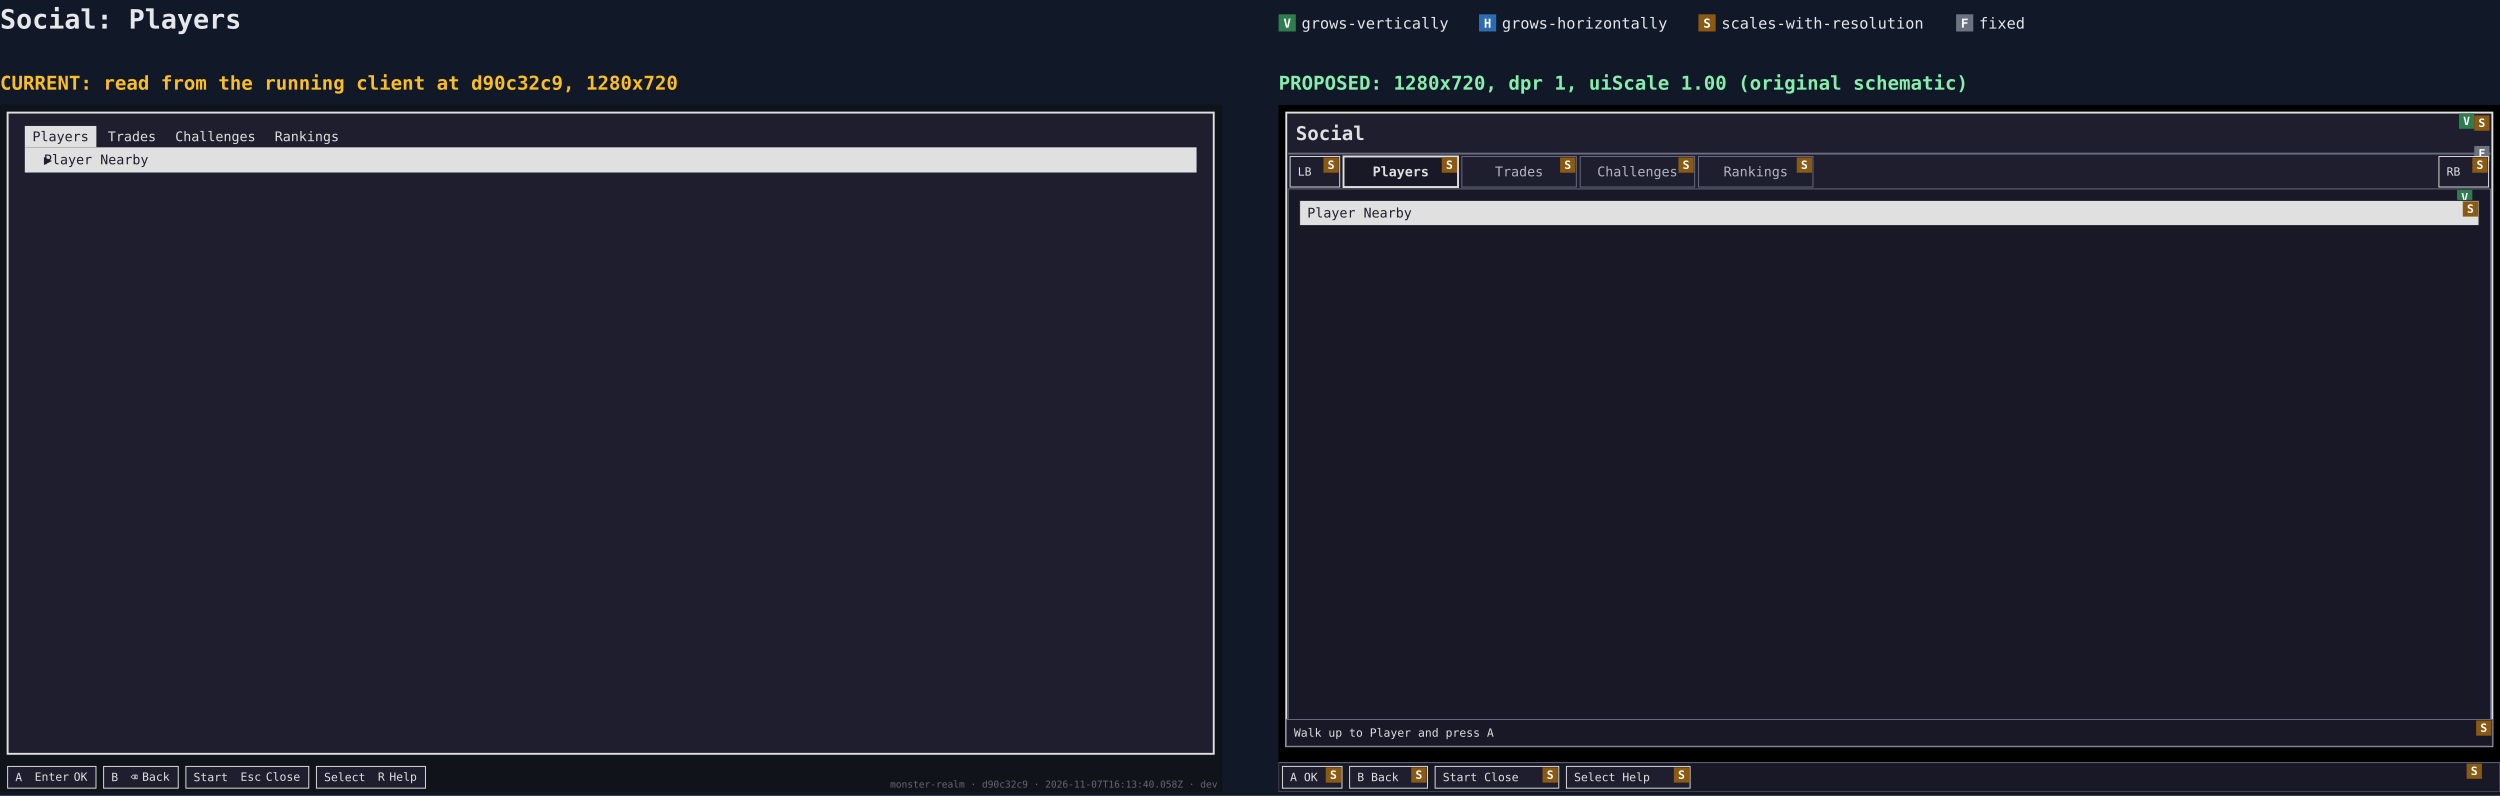
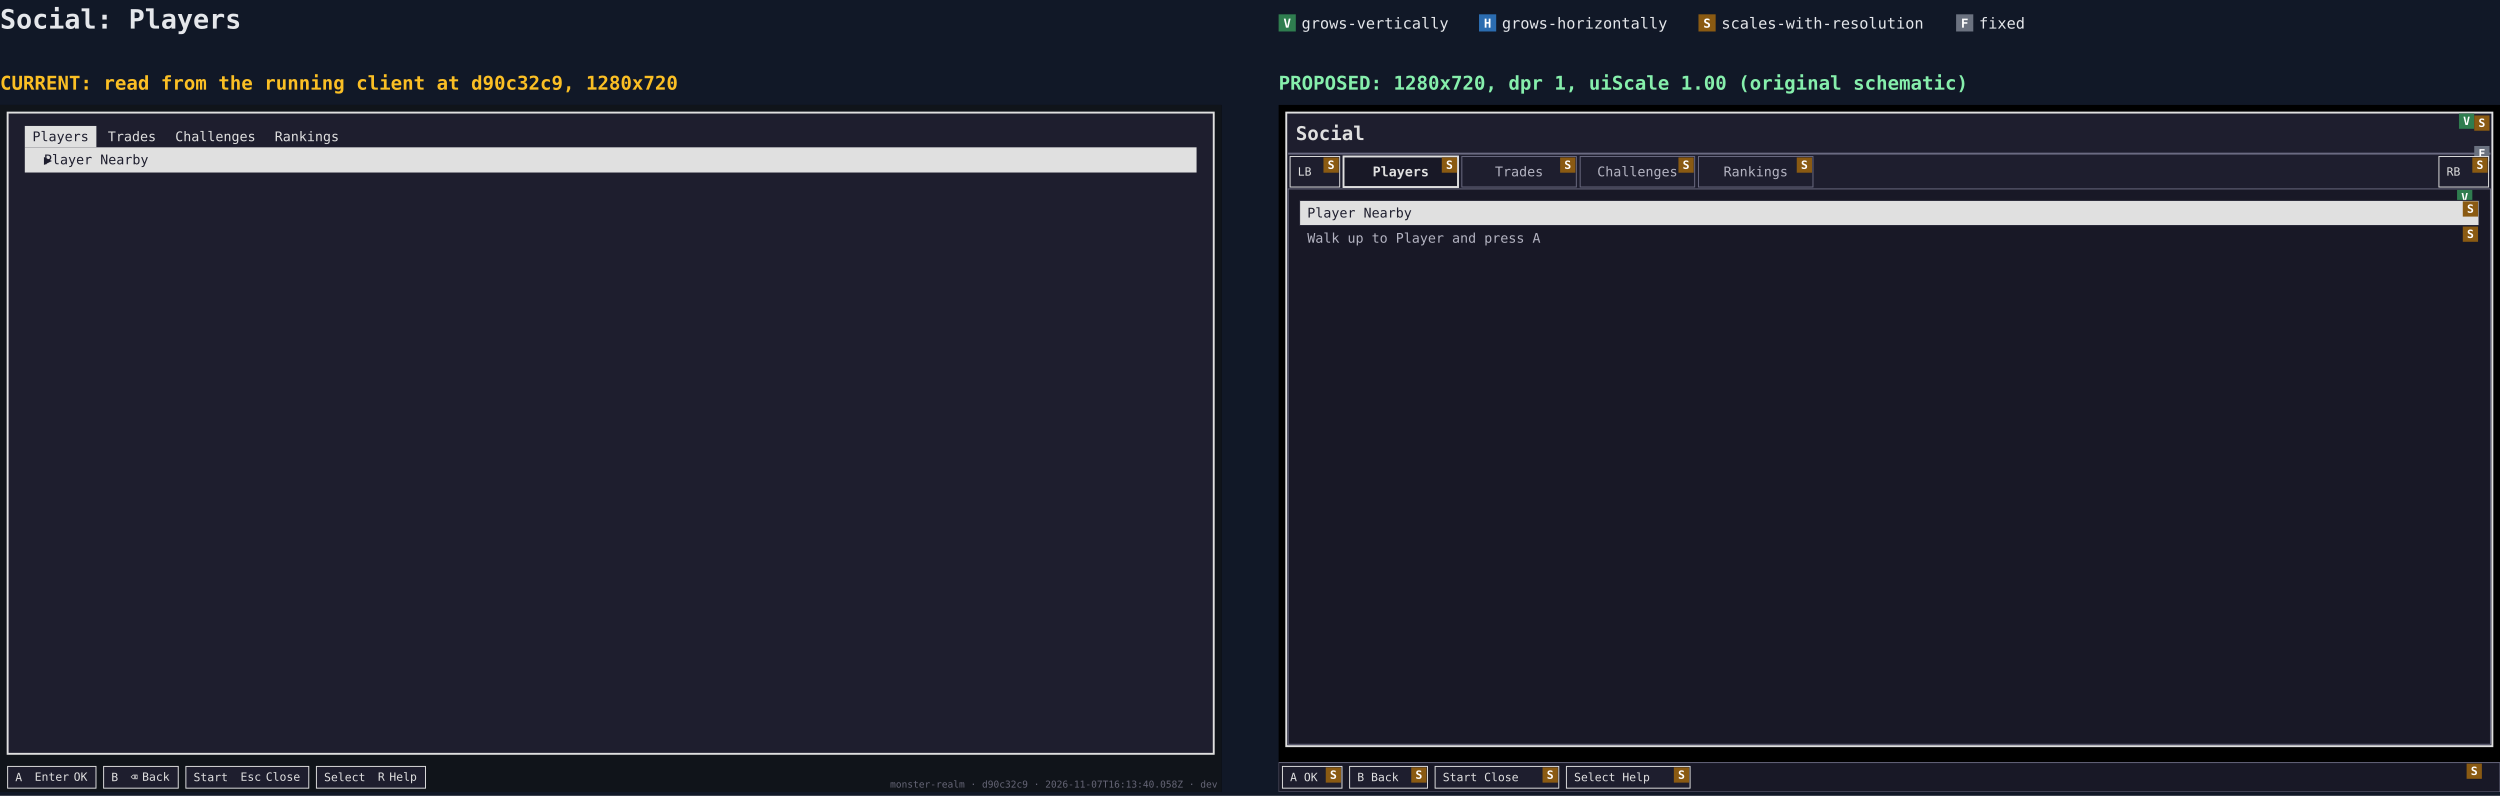
<svg xmlns="http://www.w3.org/2000/svg" viewBox="0 0 2620 834" width="2620" height="834">
  <rect width="2620" height="834" fill="#111827" />
  <text x="0" y="30" font-family="ui-monospace,Menlo,Consolas,monospace" font-size="28" font-weight="bold" fill="#e5e7eb">Social: Players</text>
  <rect x="1340" y="15" width="18" height="18" fill="#2f7d4f" />
  <text x="1349" y="29" font-family="ui-monospace,Menlo,Consolas,monospace" font-size="13" font-weight="bold" fill="#fff" text-anchor="middle">V</text>
  <text x="1364" y="30" font-family="ui-monospace,Menlo,Consolas,monospace" font-size="16" fill="#e5e7eb">grows-vertically</text>
  <rect x="1550" y="15" width="18" height="18" fill="#2b6cb0" />
  <text x="1559" y="29" font-family="ui-monospace,Menlo,Consolas,monospace" font-size="13" font-weight="bold" fill="#fff" text-anchor="middle">H</text>
  <text x="1574" y="30" font-family="ui-monospace,Menlo,Consolas,monospace" font-size="16" fill="#e5e7eb">grows-horizontally</text>
  <rect x="1780" y="15" width="18" height="18" fill="#8a5a12" />
  <text x="1789" y="29" font-family="ui-monospace,Menlo,Consolas,monospace" font-size="13" font-weight="bold" fill="#fff" text-anchor="middle">S</text>
  <text x="1804" y="30" font-family="ui-monospace,Menlo,Consolas,monospace" font-size="16" fill="#e5e7eb">scales-with-resolution</text>
  <rect x="2050" y="15" width="18" height="18" fill="#6b7280" />
  <text x="2059" y="29" font-family="ui-monospace,Menlo,Consolas,monospace" font-size="13" font-weight="bold" fill="#fff" text-anchor="middle">F</text>
  <text x="2074" y="30" font-family="ui-monospace,Menlo,Consolas,monospace" font-size="16" fill="#e5e7eb">fixed</text>
  <text x="0" y="94" font-family="ui-monospace,Menlo,Consolas,monospace" font-size="20" font-weight="bold" fill="#fbbf24">CURRENT: read from the running client at d90c32c9, 1280x720</text>
  <text x="1340" y="94" font-family="ui-monospace,Menlo,Consolas,monospace" font-size="20" font-weight="bold" fill="#86efac">PROPOSED: 1280x720, dpr 1, uiScale 1.00 (original schematic)</text>
  <svg x="0" y="110" width="1280" height="720" viewBox="0 0 1280 720" data-panel="current" data-captures="social-players">
    <rect x="0" y="0" width="1280" height="720" fill="#000" />
    <rect x="0" y="0" width="1280" height="720" fill="#10141a" />
    <text x="16" y="28" font-family="ui-monospace,Menlo,Consolas,monospace" font-size="14" fill="#7f8ea3">world canvas</text>
    <rect x="8" y="8" width="1264" height="672" fill="rgb(30, 30, 46)" stroke="rgb(224, 224, 224)" stroke-width="2" />
    <rect x="26" y="22" width="75" height="22.4" fill="rgb(224, 224, 224)" />
    <text x="34" y="37.96" font-family="ui-monospace,Menlo,Consolas,monospace" font-size="14" fill="rgb(30, 30, 46)">Players</text>
    <text x="113" y="37.96" font-family="ui-monospace,Menlo,Consolas,monospace" font-size="14" fill="rgb(224, 224, 224)">Trades</text>
    <text x="183.6" y="37.96" font-family="ui-monospace,Menlo,Consolas,monospace" font-size="14" fill="rgb(224, 224, 224)">Challenges</text>
    <text x="287.9" y="37.96" font-family="ui-monospace,Menlo,Consolas,monospace" font-size="14" fill="rgb(224, 224, 224)">Rankings</text>
    <rect x="26" y="44.4" width="1228" height="26.4" fill="rgb(224, 224, 224)" />
    <text x="46" y="62.36" font-family="ui-monospace,Menlo,Consolas,monospace" font-size="14" fill="rgb(30, 30, 46)">▶</text>
    <text x="46" y="62.16" font-family="ui-monospace,Menlo,Consolas,monospace" font-size="14" fill="rgb(30, 30, 46)">Player</text>
    <text x="105" y="62.16" font-family="ui-monospace,Menlo,Consolas,monospace" font-size="14" fill="rgb(30, 30, 46)">Nearby</text>
    <rect x="8" y="693.2" width="92.6" height="22.8" fill="rgb(30, 30, 46)" stroke="rgb(224, 224, 224)" stroke-width="1" />
    <text x="16" y="708.68" font-family="ui-monospace,Menlo,Consolas,monospace" font-size="12" fill="rgb(224, 224, 224)">A</text>
    <text x="36.3" y="708.28" font-family="ui-monospace,Menlo,Consolas,monospace" font-size="12" fill="rgb(224, 224, 224)">Enter</text>
    <text x="77.2" y="708.28" font-family="ui-monospace,Menlo,Consolas,monospace" font-size="12" fill="rgb(224, 224, 224)">OK</text>
    <rect x="108.6" y="693.2" width="78.2" height="22.8" fill="rgb(30, 30, 46)" stroke="rgb(224, 224, 224)" stroke-width="1" />
    <text x="116.6" y="708.68" font-family="ui-monospace,Menlo,Consolas,monospace" font-size="12" fill="rgb(224, 224, 224)">B</text>
    <text x="136.9" y="708.28" font-family="ui-monospace,Menlo,Consolas,monospace" font-size="12" fill="rgb(224, 224, 224)">⌫</text>
    <text x="148.9" y="708.28" font-family="ui-monospace,Menlo,Consolas,monospace" font-size="12" fill="rgb(224, 224, 224)">Back</text>
    <rect x="194.8" y="693.2" width="128.8" height="22.8" fill="rgb(30, 30, 46)" stroke="rgb(224, 224, 224)" stroke-width="1" />
    <text x="202.8" y="708.68" font-family="ui-monospace,Menlo,Consolas,monospace" font-size="12" fill="rgb(224, 224, 224)">Start</text>
    <text x="252" y="708.28" font-family="ui-monospace,Menlo,Consolas,monospace" font-size="12" fill="rgb(224, 224, 224)">Esc</text>
    <text x="278.5" y="708.28" font-family="ui-monospace,Menlo,Consolas,monospace" font-size="12" fill="rgb(224, 224, 224)">Close</text>
    <rect x="331.6" y="693.2" width="114.3" height="22.8" fill="rgb(30, 30, 46)" stroke="rgb(224, 224, 224)" stroke-width="1" />
    <text x="339.6" y="708.68" font-family="ui-monospace,Menlo,Consolas,monospace" font-size="12" fill="rgb(224, 224, 224)">Select</text>
    <text x="396" y="708.28" font-family="ui-monospace,Menlo,Consolas,monospace" font-size="12" fill="rgb(224, 224, 224)">R</text>
    <text x="408" y="708.28" font-family="ui-monospace,Menlo,Consolas,monospace" font-size="12" fill="rgb(224, 224, 224)">Help</text>
    <text x="932.8" y="715.4" font-family="ui-monospace,Menlo,Consolas,monospace" font-size="10" fill="rgb(102, 102, 119)">monster-realm · d90c32c9 · 2026-11-07T16:13:40.058Z · dev</text>
  </svg>
  <svg x="1340" y="110" width="1280" height="720" viewBox="0 0 1280 720" data-panel="proposed" data-window="1280x720@1">
    <rect width="1280" height="720" fill="#000" />
    <g class="el" data-el="Social frame" data-sizing="grows-vertically">
      <rect x="8" y="8" width="1264" height="664" fill="#1e1e2e" stroke="#e0e0e0" stroke-width="2" />
      <rect x="1237" y="9" width="16" height="16" fill="#2f7d4f" />
      <text x="1245" y="21" font-family="ui-monospace,Menlo,Consolas,monospace" font-size="12" font-weight="bold" fill="#fff" text-anchor="middle">V</text>
    </g>
    <g class="el" data-el="Social" data-sizing="scales-with-resolution">
      <rect x="10" y="10" width="1260" height="40" fill="none" />
      <text x="18" y="36.8" font-family="ui-monospace,Menlo,Consolas,monospace" font-size="20" font-weight="bold" fill="#e0e0e0">Social</text>
      <rect x="1253" y="11" width="16" height="16" fill="#8a5a12" />
      <text x="1261" y="23" font-family="ui-monospace,Menlo,Consolas,monospace" font-size="12" font-weight="bold" fill="#fff" text-anchor="middle">S</text>
    </g>
    <g class="el" data-el="separator" data-sizing="fixed">
      <rect x="10" y="50" width="1260" height="2" fill="#6b6b82" />
      <rect x="1253" y="43" width="16" height="16" fill="#6b7280" />
      <text x="1261" y="55" font-family="ui-monospace,Menlo,Consolas,monospace" font-size="12" font-weight="bold" fill="#fff" text-anchor="middle">F</text>
    </g>
    <g class="el" data-el="LB" data-sizing="scales-with-resolution">
      <rect x="12" y="54" width="52" height="32" fill="#1e1e2e" stroke="#e0e0e0" stroke-width="1" />
      <text x="20" y="74.08" font-family="ui-monospace,Menlo,Consolas,monospace" font-size="12" fill="#e0e0e0">LB</text>
      <rect x="47" y="55" width="16" height="16" fill="#8a5a12" />
      <text x="55" y="67" font-family="ui-monospace,Menlo,Consolas,monospace" font-size="12" font-weight="bold" fill="#fff" text-anchor="middle">S</text>
    </g>
    <g class="el" data-el="Players" data-sizing="scales-with-resolution">
      <rect x="68" y="54" width="120" height="32" fill="#181826" stroke="#e0e0e0" stroke-width="2" />
      <text x="128" y="74.76" font-family="ui-monospace,Menlo,Consolas,monospace" font-size="14" font-weight="bold" fill="#e0e0e0" text-anchor="middle">Players</text>
      <rect x="171" y="55" width="16" height="16" fill="#8a5a12" />
      <text x="179" y="67" font-family="ui-monospace,Menlo,Consolas,monospace" font-size="12" font-weight="bold" fill="#fff" text-anchor="middle">S</text>
    </g>
    <g class="el" data-el="Trades" data-sizing="scales-with-resolution">
      <rect x="192" y="54" width="120" height="32" fill="none" stroke="#6b6b82" stroke-width="1" />
      <text x="252" y="74.76" font-family="ui-monospace,Menlo,Consolas,monospace" font-size="14" fill="#b4b4c2" text-anchor="middle">Trades</text>
      <rect x="295" y="55" width="16" height="16" fill="#8a5a12" />
      <text x="303" y="67" font-family="ui-monospace,Menlo,Consolas,monospace" font-size="12" font-weight="bold" fill="#fff" text-anchor="middle">S</text>
    </g>
    <g class="el" data-el="Challenges" data-sizing="scales-with-resolution">
      <rect x="316" y="54" width="120" height="32" fill="none" stroke="#6b6b82" stroke-width="1" />
      <text x="376" y="74.76" font-family="ui-monospace,Menlo,Consolas,monospace" font-size="14" fill="#b4b4c2" text-anchor="middle">Challenges</text>
      <rect x="419" y="55" width="16" height="16" fill="#8a5a12" />
      <text x="427" y="67" font-family="ui-monospace,Menlo,Consolas,monospace" font-size="12" font-weight="bold" fill="#fff" text-anchor="middle">S</text>
    </g>
    <g class="el" data-el="Rankings" data-sizing="scales-with-resolution">
      <rect x="440" y="54" width="120" height="32" fill="none" stroke="#6b6b82" stroke-width="1" />
      <text x="500" y="74.76" font-family="ui-monospace,Menlo,Consolas,monospace" font-size="14" fill="#b4b4c2" text-anchor="middle">Rankings</text>
      <rect x="543" y="55" width="16" height="16" fill="#8a5a12" />
      <text x="551" y="67" font-family="ui-monospace,Menlo,Consolas,monospace" font-size="12" font-weight="bold" fill="#fff" text-anchor="middle">S</text>
    </g>
    <g class="el" data-el="RB" data-sizing="scales-with-resolution">
      <rect x="1216" y="54" width="52" height="32" fill="#1e1e2e" stroke="#e0e0e0" stroke-width="1" />
      <text x="1224" y="74.08" font-family="ui-monospace,Menlo,Consolas,monospace" font-size="12" fill="#e0e0e0">RB</text>
      <rect x="1251" y="55" width="16" height="16" fill="#8a5a12" />
      <text x="1259" y="67" font-family="ui-monospace,Menlo,Consolas,monospace" font-size="12" font-weight="bold" fill="#fff" text-anchor="middle">S</text>
    </g>
    <g class="el" data-el="Body" data-sizing="grows-vertically">
      <rect x="10" y="88" width="1260" height="582" fill="#181826" stroke="#6b6b82" stroke-width="1" />
      <rect x="1235" y="89" width="16" height="16" fill="#2f7d4f" />
      <text x="1243" y="101" font-family="ui-monospace,Menlo,Consolas,monospace" font-size="12" font-weight="bold" fill="#fff" text-anchor="middle">V</text>
    </g>
    <g class="el" data-el="Player Nearby" data-sizing="scales-with-resolution">
      <rect x="22" y="100" width="1236" height="26.4" fill="#e0e0e0" stroke="#1e1e2e" stroke-width="1" />
      <text x="30" y="117.96" font-family="ui-monospace,Menlo,Consolas,monospace" font-size="14" fill="#1e1e2e">Player Nearby</text>
      <rect x="1241" y="101" width="16" height="16" fill="#8a5a12" />
      <text x="1249" y="113" font-family="ui-monospace,Menlo,Consolas,monospace" font-size="12" font-weight="bold" fill="#fff" text-anchor="middle">S</text>
    </g>
    <g class="el" data-el="Walk up to Player and press A" data-sizing="scales-with-resolution">
-       <rect x="8" y="644" width="1264" height="28" fill="#181826" stroke="#6b6b82" stroke-width="1" />
-       <text x="16" y="662.08" font-family="ui-monospace,Menlo,Consolas,monospace" font-size="12" fill="#e0e0e0">Walk up to Player and press A</text>
-       <rect x="1255" y="645" width="16" height="16" fill="#8a5a12" />
-       <text x="1263" y="657" font-family="ui-monospace,Menlo,Consolas,monospace" font-size="12" font-weight="bold" fill="#fff" text-anchor="middle">S</text>
+       <rect x="22" y="126.4" width="1236" height="26.4" fill="none" />
+       <text x="30" y="144.36" font-family="ui-monospace,Menlo,Consolas,monospace" font-size="14" fill="#b4b4c2">Walk up to Player and press A</text>
+       <rect x="1241" y="127.4" width="16" height="16" fill="#8a5a12" />
+       <text x="1249" y="139.4" font-family="ui-monospace,Menlo,Consolas,monospace" font-size="12" font-weight="bold" fill="#fff" text-anchor="middle">S</text>
    </g>
    <g class="el" data-el="Hint bar" data-sizing="scales-with-resolution">
      <rect x="0" y="689.2" width="1280" height="30.8" fill="#181826" stroke="#6b6b82" stroke-width="1" />
      <rect x="1245" y="690.2" width="16" height="16" fill="#8a5a12" />
      <text x="1253" y="702.2" font-family="ui-monospace,Menlo,Consolas,monospace" font-size="12" font-weight="bold" fill="#fff" text-anchor="middle">S</text>
    </g>
    <g class="el" data-el="A OK" data-sizing="scales-with-resolution">
      <rect x="4" y="693.2" width="62.4" height="22.8" fill="#1e1e2e" stroke="#e0e0e0" stroke-width="1" />
      <text x="12" y="708.68" font-family="ui-monospace,Menlo,Consolas,monospace" font-size="12" fill="#e0e0e0">A OK</text>
      <rect x="49.4" y="694.2" width="16" height="16" fill="#8a5a12" />
      <text x="57.4" y="706.2" font-family="ui-monospace,Menlo,Consolas,monospace" font-size="12" font-weight="bold" fill="#fff" text-anchor="middle">S</text>
    </g>
    <g class="el" data-el="B Back" data-sizing="scales-with-resolution">
      <rect x="74.4" y="693.2" width="81.6" height="22.8" fill="#1e1e2e" stroke="#e0e0e0" stroke-width="1" />
      <text x="82.4" y="708.68" font-family="ui-monospace,Menlo,Consolas,monospace" font-size="12" fill="#e0e0e0">B Back</text>
      <rect x="139" y="694.2" width="16" height="16" fill="#8a5a12" />
      <text x="147" y="706.2" font-family="ui-monospace,Menlo,Consolas,monospace" font-size="12" font-weight="bold" fill="#fff" text-anchor="middle">S</text>
    </g>
    <g class="el" data-el="Start Close" data-sizing="scales-with-resolution">
      <rect x="164" y="693.2" width="129.6" height="22.8" fill="#1e1e2e" stroke="#e0e0e0" stroke-width="1" />
      <text x="172" y="708.68" font-family="ui-monospace,Menlo,Consolas,monospace" font-size="12" fill="#e0e0e0">Start Close</text>
      <rect x="276.6" y="694.2" width="16" height="16" fill="#8a5a12" />
      <text x="284.6" y="706.2" font-family="ui-monospace,Menlo,Consolas,monospace" font-size="12" font-weight="bold" fill="#fff" text-anchor="middle">S</text>
    </g>
    <g class="el" data-el="Select Help" data-sizing="scales-with-resolution">
      <rect x="301.6" y="693.2" width="129.6" height="22.8" fill="#1e1e2e" stroke="#e0e0e0" stroke-width="1" />
      <text x="309.6" y="708.68" font-family="ui-monospace,Menlo,Consolas,monospace" font-size="12" fill="#e0e0e0">Select Help</text>
      <rect x="414.2" y="694.2" width="16" height="16" fill="#8a5a12" />
      <text x="422.2" y="706.2" font-family="ui-monospace,Menlo,Consolas,monospace" font-size="12" font-weight="bold" fill="#fff" text-anchor="middle">S</text>
    </g>
  </svg>
</svg>
